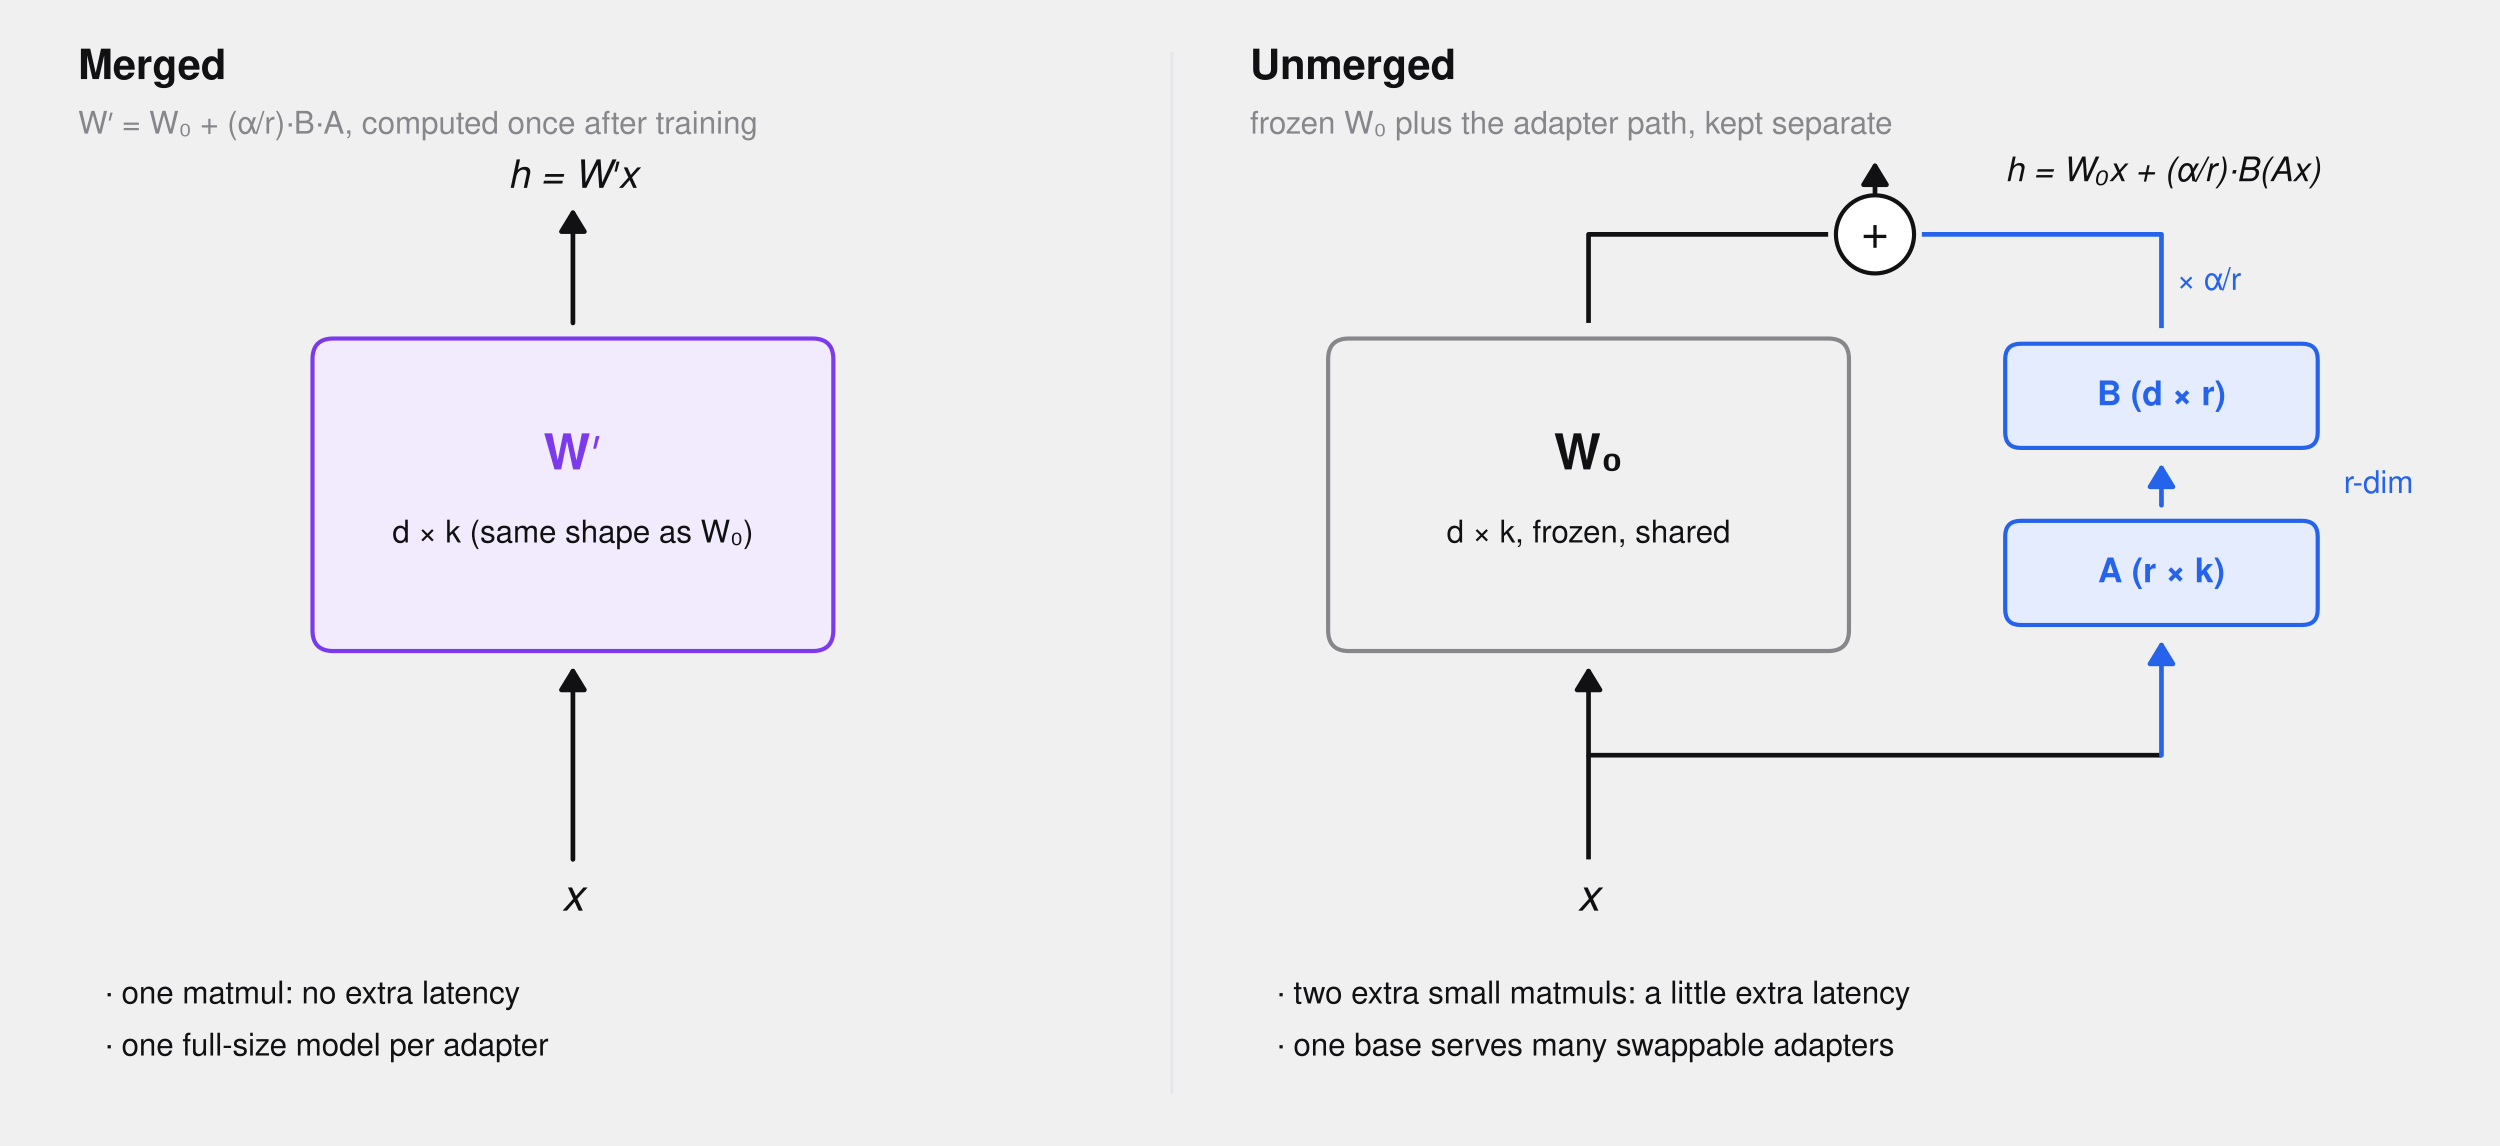
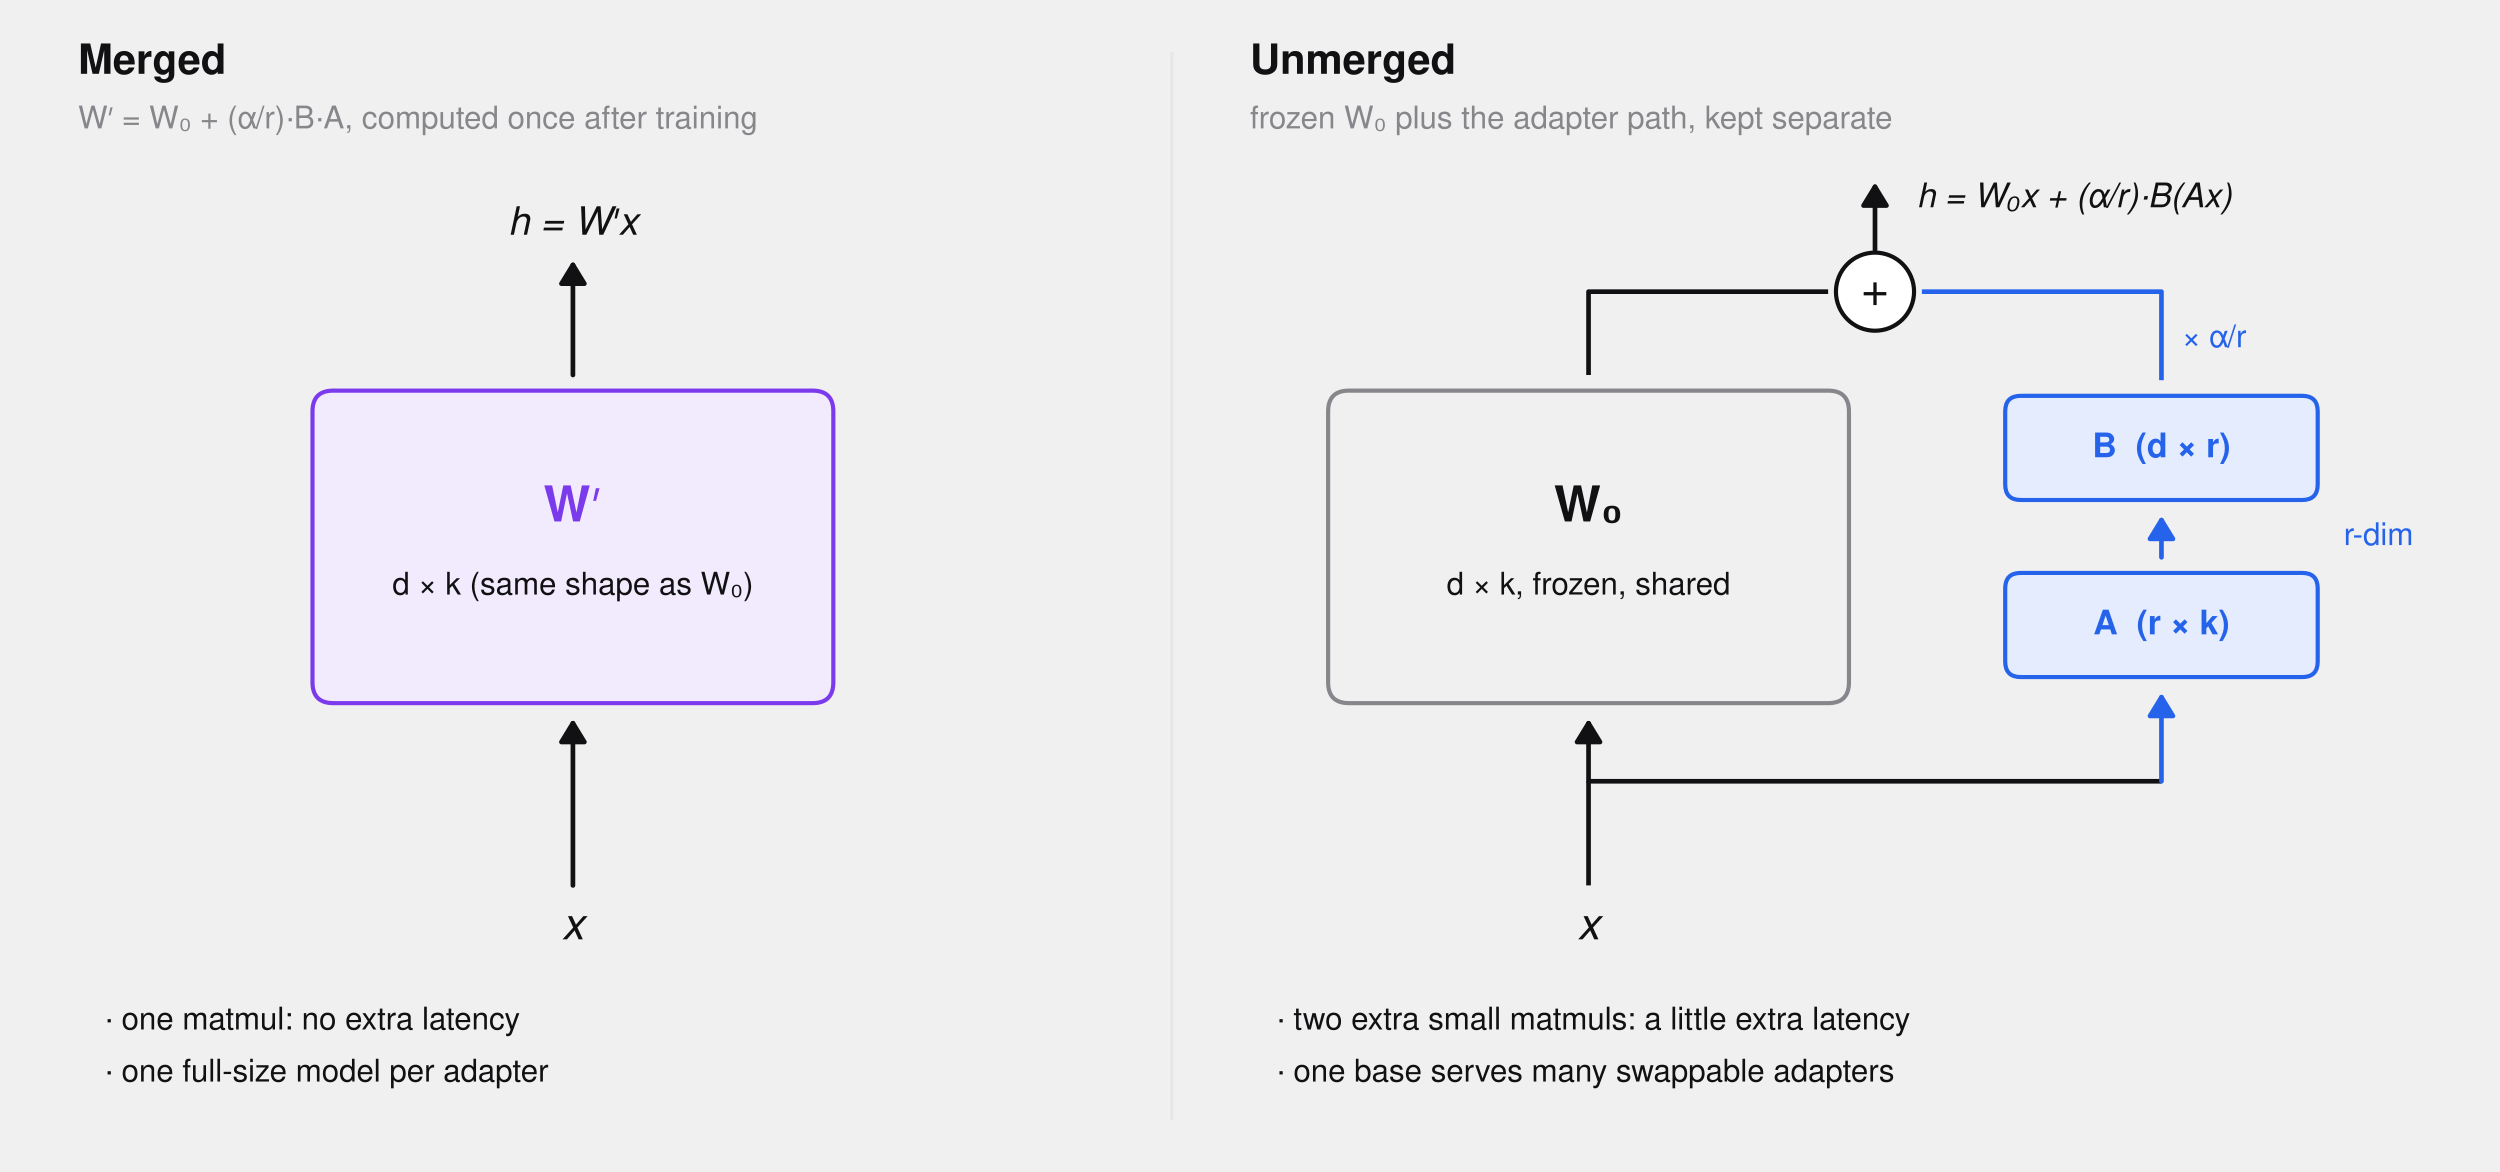
- <svg xmlns="http://www.w3.org/2000/svg" role="img" width="960" height="440" viewBox="0 0 960 440" version="1.1">
+ <svg xmlns="http://www.w3.org/2000/svg" role="img" xml:space="preserve" width="960" height="450" viewBox="0 0 960 450" version="1.1">
  <defs>
-     <style type="text/css">*{stroke-linejoin: round; stroke-linecap: butt}</style>
+     <style type="text/css">*{stroke-linejoin: round; stroke-linecap: butt} text{white-space: pre}</style>
  </defs>
  <g id="figure_1">
    <g id="patch_1">
-       <path d="M 0 440  L 960 440  L 960 0  L 0 0  L 0 440  z " style="fill: none" />
+       <path d="M 0 450  L 960 450  L 960 0  L 0 0  L 0 450  z " style="fill: none" />
    </g>
    <g id="axes_1">
      <g id="patch_2">
-         <path d="M 128 130  L 312 130  Q 320 130 320 138  L 320 242  Q 320 250 312 250  L 128 250  Q 120 250 120 242  L 120 138  Q 120 130 128 130  z " clip-path="url(#pc1030cf3d9)" style="fill: #f2ebfd; stroke: #7c3aed; stroke-width: 1.6; stroke-linejoin: miter" />
+         <path d="M 128 150  L 312 150  Q 320 150 320 158  L 320 262  Q 320 270 312 270  L 128 270  Q 120 270 120 262  L 120 158  Q 120 150 128 150  z " clip-path="url(#p99c3b1220b)" style="fill: #f2ebfd; stroke: #7c3aed; stroke-width: 1.6; stroke-linejoin: miter" />
      </g>
      <g id="patch_3">
-         <path d="M 518 130  L 702 130  Q 710 130 710 138  L 710 242  Q 710 250 702 250  L 518 250  Q 510 250 510 242  L 510 138  Q 510 130 518 130  z " clip-path="url(#pc1030cf3d9)" style="fill: #f0f0f1; stroke: #86868b; stroke-width: 1.6; stroke-linejoin: miter" />
+         <path d="M 518 150  L 702 150  Q 710 150 710 158  L 710 262  Q 710 270 702 270  L 518 270  Q 510 270 510 262  L 510 158  Q 510 150 518 150  z " clip-path="url(#p99c3b1220b)" style="fill: #f0f0f1; stroke: #86868b; stroke-width: 1.6; stroke-linejoin: miter" />
      </g>
      <g id="patch_4">
-         <path d="M 776 200  L 884 200  Q 890 200 890 206  L 890 234  Q 890 240 884 240  L 776 240  Q 770 240 770 234  L 770 206  Q 770 200 776 200  z " clip-path="url(#pc1030cf3d9)" style="fill: #e5ecfd; stroke: #2563eb; stroke-width: 1.6; stroke-linejoin: miter" />
+         <path d="M 776 220  L 884 220  Q 890 220 890 226  L 890 254  Q 890 260 884 260  L 776 260  Q 770 260 770 254  L 770 226  Q 770 220 776 220  z " clip-path="url(#p99c3b1220b)" style="fill: #e5ecfd; stroke: #2563eb; stroke-width: 1.6; stroke-linejoin: miter" />
      </g>
      <g id="patch_5">
-         <path d="M 776 132  L 884 132  Q 890 132 890 138  L 890 166  Q 890 172 884 172  L 776 172  Q 770 172 770 166  L 770 138  Q 770 132 776 132  z " clip-path="url(#pc1030cf3d9)" style="fill: #e5ecfd; stroke: #2563eb; stroke-width: 1.6; stroke-linejoin: miter" />
+         <path d="M 776 152  L 884 152  Q 890 152 890 158  L 890 186  Q 890 192 884 192  L 776 192  Q 770 192 770 186  L 770 158  Q 770 152 776 152  z " clip-path="url(#p99c3b1220b)" style="fill: #e5ecfd; stroke: #2563eb; stroke-width: 1.6; stroke-linejoin: miter" />
      </g>
      <g id="line2d_1">
-         <path d="M 450 20  L 450 420  " clip-path="url(#pc1030cf3d9)" style="fill: none; stroke: #e6e6ea; stroke-width: 1.2" />
+         <path d="M 450 20  L 450 430  " clip-path="url(#p99c3b1220b)" style="fill: none; stroke: #e6e6ea; stroke-width: 1.2" />
      </g>
      <g id="line2d_2">
-         <path d="M 610 330  L 610 290  " clip-path="url(#pc1030cf3d9)" style="fill: none; stroke: #111113; stroke-width: 1.8" />
+         <path d="M 610 340  L 610 300  " clip-path="url(#p99c3b1220b)" style="fill: none; stroke: #111113; stroke-width: 1.8" />
      </g>
      <g id="line2d_3">
-         <path d="M 610 290  L 830 290  " clip-path="url(#pc1030cf3d9)" style="fill: none; stroke: #111113; stroke-width: 1.8" />
+         <path d="M 610 300  L 830 300  " clip-path="url(#p99c3b1220b)" style="fill: none; stroke: #111113; stroke-width: 1.8" />
      </g>
      <g id="line2d_4">
-         <path d="M 610 124  L 610 90  L 702 90  " clip-path="url(#pc1030cf3d9)" style="fill: none; stroke: #111113; stroke-width: 1.8" />
+         <path d="M 610 144  L 610 112  L 702 112  " clip-path="url(#p99c3b1220b)" style="fill: none; stroke: #111113; stroke-width: 1.8" />
      </g>
      <g id="line2d_5">
-         <path d="M 830 126  L 830 90  L 738 90  " clip-path="url(#pc1030cf3d9)" style="fill: none; stroke: #2563eb; stroke-width: 1.8" />
+         <path d="M 830 146  L 830 112  L 738 112  " clip-path="url(#p99c3b1220b)" style="fill: none; stroke: #2563eb; stroke-width: 1.8" />
      </g>
      <g id="patch_6">
-         <path d="M 220 330  Q 220 293 220 257.726  " clip-path="url(#pc1030cf3d9)" style="fill: none; stroke: #111113; stroke-width: 1.8; stroke-linecap: round" />
-         <path d="M 215.6 264.926  L 220 257.726  L 224.4 264.926  z " clip-path="url(#pc1030cf3d9)" style="fill: #111113; stroke: #111113; stroke-width: 1.8; stroke-linecap: round" />
+         <path d="M 220 340  Q 220 308 220 277.726  " clip-path="url(#p99c3b1220b)" style="fill: none; stroke: #111113; stroke-width: 1.8; stroke-linecap: round" />
+         <path d="M 215.6 284.926  L 220 277.726  L 224.4 284.926  z " clip-path="url(#p99c3b1220b)" style="fill: #111113; stroke: #111113; stroke-width: 1.8; stroke-linecap: round" />
      </g>
      <g id="patch_7">
-         <path d="M 220 124  Q 220 102 220 81.726  " clip-path="url(#pc1030cf3d9)" style="fill: none; stroke: #111113; stroke-width: 1.8; stroke-linecap: round" />
-         <path d="M 215.6 88.926  L 220 81.726  L 224.4 88.926  z " clip-path="url(#pc1030cf3d9)" style="fill: #111113; stroke: #111113; stroke-width: 1.8; stroke-linecap: round" />
+         <path d="M 220 144  Q 220 122 220 101.726  " clip-path="url(#p99c3b1220b)" style="fill: none; stroke: #111113; stroke-width: 1.8; stroke-linecap: round" />
+         <path d="M 215.6 108.926  L 220 101.726  L 224.4 108.926  z " clip-path="url(#p99c3b1220b)" style="fill: #111113; stroke: #111113; stroke-width: 1.8; stroke-linecap: round" />
      </g>
      <g id="patch_8">
-         <path d="M 610 290  Q 610 273 610 257.726  " clip-path="url(#pc1030cf3d9)" style="fill: none; stroke: #111113; stroke-width: 1.8; stroke-linecap: round" />
-         <path d="M 605.6 264.926  L 610 257.726  L 614.4 264.926  z " clip-path="url(#pc1030cf3d9)" style="fill: #111113; stroke: #111113; stroke-width: 1.8; stroke-linecap: round" />
+         <path d="M 610 300  Q 610 288 610 277.726  " clip-path="url(#p99c3b1220b)" style="fill: none; stroke: #111113; stroke-width: 1.8; stroke-linecap: round" />
+         <path d="M 605.6 284.926  L 610 277.726  L 614.4 284.926  z " clip-path="url(#p99c3b1220b)" style="fill: #111113; stroke: #111113; stroke-width: 1.8; stroke-linecap: round" />
      </g>
      <g id="patch_9">
-         <path d="M 830 290  Q 830 268 830 247.726  " clip-path="url(#pc1030cf3d9)" style="fill: none; stroke: #2563eb; stroke-width: 1.8; stroke-linecap: round" />
-         <path d="M 825.6 254.926  L 830 247.726  L 834.4 254.926  z " clip-path="url(#pc1030cf3d9)" style="fill: #2563eb; stroke: #2563eb; stroke-width: 1.8; stroke-linecap: round" />
+         <path d="M 830 300  Q 830 283 830 267.726  " clip-path="url(#p99c3b1220b)" style="fill: none; stroke: #2563eb; stroke-width: 1.8; stroke-linecap: round" />
+         <path d="M 825.6 274.926  L 830 267.726  L 834.4 274.926  z " clip-path="url(#p99c3b1220b)" style="fill: #2563eb; stroke: #2563eb; stroke-width: 1.8; stroke-linecap: round" />
      </g>
      <g id="patch_10">
-         <path d="M 830 194  Q 830 186 830 179.726  " clip-path="url(#pc1030cf3d9)" style="fill: none; stroke: #2563eb; stroke-width: 1.8; stroke-linecap: round" />
-         <path d="M 825.6 186.926  L 830 179.726  L 834.4 186.926  z " clip-path="url(#pc1030cf3d9)" style="fill: #2563eb; stroke: #2563eb; stroke-width: 1.8; stroke-linecap: round" />
+         <path d="M 830 214  Q 830 206 830 199.726  " clip-path="url(#p99c3b1220b)" style="fill: none; stroke: #2563eb; stroke-width: 1.8; stroke-linecap: round" />
+         <path d="M 825.6 206.926  L 830 199.726  L 834.4 206.926  z " clip-path="url(#p99c3b1220b)" style="fill: #2563eb; stroke: #2563eb; stroke-width: 1.8; stroke-linecap: round" />
      </g>
      <g id="patch_11">
-         <path d="M 720 75  C 723.978 75 727.794 76.58 730.607 79.393  C 733.42 82.206 735 86.022 735 90  C 735 93.978 733.42 97.794 730.607 100.607  C 727.794 103.42 723.978 105 720 105  C 716.022 105 712.206 103.42 709.393 100.607  C 706.58 97.794 705 93.978 705 90  C 705 86.022 706.58 82.206 709.393 79.393  C 712.206 76.58 716.022 75 720 75  z " clip-path="url(#pc1030cf3d9)" style="fill: #ffffff; stroke: #111113; stroke-width: 1.6; stroke-linejoin: miter" />
+         <path d="M 720 97  C 723.978 97 727.794 98.58 730.607 101.393  C 733.42 104.206 735 108.022 735 112  C 735 115.978 733.42 119.794 730.607 122.607  C 727.794 125.42 723.978 127 720 127  C 716.022 127 712.206 125.42 709.393 122.607  C 706.58 119.794 705 115.978 705 112  C 705 108.022 706.58 104.206 709.393 101.393  C 712.206 98.58 716.022 97 720 97  z " clip-path="url(#p99c3b1220b)" style="fill: #ffffff; stroke: #111113; stroke-width: 1.6; stroke-linejoin: miter" />
      </g>
      <g id="patch_12">
-         <path d="M 720 74  Q 720 68 720 63.726  " clip-path="url(#pc1030cf3d9)" style="fill: none; stroke: #111113; stroke-width: 1.8; stroke-linecap: round" />
-         <path d="M 715.6 70.926  L 720 63.726  L 724.4 70.926  z " clip-path="url(#pc1030cf3d9)" style="fill: #111113; stroke: #111113; stroke-width: 1.8; stroke-linecap: round" />
+         <path d="M 720 96  Q 720 83 720 71.726  " clip-path="url(#p99c3b1220b)" style="fill: none; stroke: #111113; stroke-width: 1.8; stroke-linecap: round" />
+         <path d="M 715.6 78.926  L 720 71.726  L 724.4 78.926  z " clip-path="url(#p99c3b1220b)" style="fill: #111113; stroke: #111113; stroke-width: 1.8; stroke-linecap: round" />
      </g>
      <g id="text_1">
-         <text style="font-size: 18px; font-family: 'Helvetica Neue', Helvetica, Arial, sans-serif, sans-serif; text-anchor: middle; fill: #111113" x="720" y="94.967" transform="rotate(-0 720 94.96688)">+</text>
+         <text style="font-size: 18px; font-family: 'Helvetica Neue', Helvetica, Arial, sans-serif; text-anchor: middle; fill: #111113" x="720" y="116.967" transform="rotate(-0 720 116.9669)">+</text>
      </g>
      <g id="text_2">
-         <text style="font-weight: 700; font-size: 16px; font-family: 'Helvetica Neue', Helvetica, Arial, sans-serif, sans-serif; text-anchor: start; fill: #111113" x="30" y="30.352" transform="rotate(-0 30 30.3525)">Merged</text>
+         <text style="font-weight: 700; font-size: 16px; font-family: 'Helvetica Neue', Helvetica, Arial, sans-serif; text-anchor: start; fill: #111113" x="30" y="28.352" transform="rotate(-0 30 28.3525)">Merged</text>
      </g>
      <g id="text_3">
-         <text style="font-size: 12px; font-family: 'Helvetica Neue', Helvetica, Arial, sans-serif, sans-serif; text-anchor: start; fill: #86868b" x="30" y="51.311" transform="rotate(-0 30 51.31125)">W′ = W₀ + (α/r)·B·A, computed once after training</text>
+         <text style="font-size: 12px; font-family: 'Helvetica Neue', Helvetica, Arial, sans-serif; text-anchor: start; fill: #86868b" x="30" y="49.311" transform="rotate(-0 30 49.31125)">W′ = W₀ + (α/r)·B·A, computed once after training</text>
      </g>
      <g id="text_4">
-         <text style="font-weight: 700; font-size: 19px; font-family: 'Helvetica Neue', Helvetica, Arial, sans-serif, sans-serif; text-anchor: middle; fill: #7c3aed" x="220" y="180.243" transform="rotate(-0 220 180.2428)">W′</text>
+         <text style="font-weight: 700; font-size: 19px; font-family: 'Helvetica Neue', Helvetica, Arial, sans-serif; text-anchor: middle; fill: #7c3aed" x="220" y="200.243" transform="rotate(-0 220 200.2428)">W′</text>
      </g>
      <g id="text_5">
-         <text style="font-size: 12px; font-family: 'Helvetica Neue', Helvetica, Arial, sans-serif, sans-serif; text-anchor: middle; fill: #111113" x="220" y="208.311" transform="rotate(-0 220 208.3113)">d × k (same shape as W₀)</text>
+         <text style="font-size: 12px; font-family: 'Helvetica Neue', Helvetica, Arial, sans-serif; text-anchor: middle; fill: #111113" x="220" y="228.311" transform="rotate(-0 220 228.3113)">d × k (same shape as W₀)</text>
      </g>
      <g id="text_6">
-         <text style="font-style: italic; font-size: 17px; font-family: 'Helvetica Neue', Helvetica, Arial, sans-serif, sans-serif; text-anchor: middle; fill: #111113" x="220" y="349.691" transform="rotate(-0 220 349.6909)">x</text>
+         <text style="font-style: italic; font-size: 17px; font-family: 'Helvetica Neue', Helvetica, Arial, sans-serif; text-anchor: middle; fill: #111113" x="220" y="360.691" transform="rotate(-0 220 360.6909)">x</text>
      </g>
      <g id="text_7">
-         <text style="font-style: italic; font-size: 15px; font-family: 'Helvetica Neue', Helvetica, Arial, sans-serif, sans-serif; text-anchor: middle; fill: #111113" x="220" y="72.139" transform="rotate(-0 220 72.13906)">h = W′x</text>
+         <text style="font-style: italic; font-size: 15px; font-family: 'Helvetica Neue', Helvetica, Arial, sans-serif; text-anchor: middle; fill: #111113" x="220" y="90.139" transform="rotate(-0 220 90.13906)">h = W′x</text>
      </g>
      <g id="text_8">
-         <text style="font-size: 12px; font-family: 'Helvetica Neue', Helvetica, Arial, sans-serif, sans-serif; text-anchor: start; fill: #111113" x="40" y="385.311" transform="rotate(-0 40 385.3112)">· one matmul: no extra latency</text>
+         <text style="font-size: 12px; font-family: 'Helvetica Neue', Helvetica, Arial, sans-serif; text-anchor: start; fill: #111113" x="40" y="395.311" transform="rotate(-0 40 395.3112)">· one matmul: no extra latency</text>
      </g>
      <g id="text_9">
-         <text style="font-size: 12px; font-family: 'Helvetica Neue', Helvetica, Arial, sans-serif, sans-serif; text-anchor: start; fill: #111113" x="40" y="405.311" transform="rotate(-0 40 405.3112)">· one full-size model per adapter</text>
+         <text style="font-size: 12px; font-family: 'Helvetica Neue', Helvetica, Arial, sans-serif; text-anchor: start; fill: #111113" x="40" y="415.311" transform="rotate(-0 40 415.3112)">· one full-size model per adapter</text>
      </g>
      <g id="text_10">
-         <text style="font-weight: 700; font-size: 16px; font-family: 'Helvetica Neue', Helvetica, Arial, sans-serif, sans-serif; text-anchor: start; fill: #111113" x="480" y="30.352" transform="rotate(-0 480 30.3525)">Unmerged</text>
+         <text style="font-weight: 700; font-size: 16px; font-family: 'Helvetica Neue', Helvetica, Arial, sans-serif; text-anchor: start; fill: #111113" x="480" y="28.352" transform="rotate(-0 480 28.3525)">Unmerged</text>
      </g>
      <g id="text_11">
-         <text style="font-size: 12px; font-family: 'Helvetica Neue', Helvetica, Arial, sans-serif, sans-serif; text-anchor: start; fill: #86868b" x="480" y="51.311" transform="rotate(-0 480 51.31125)">frozen W₀ plus the adapter path, kept separate</text>
+         <text style="font-size: 12px; font-family: 'Helvetica Neue', Helvetica, Arial, sans-serif; text-anchor: start; fill: #86868b" x="480" y="49.311" transform="rotate(-0 480 49.31125)">frozen W₀ plus the adapter path, kept separate</text>
      </g>
      <g id="text_12">
-         <text style="font-weight: 700; font-size: 19px; font-family: 'Helvetica Neue', Helvetica, Arial, sans-serif, sans-serif; text-anchor: middle; fill: #111113" x="610" y="180.243" transform="rotate(-0 610 180.2428)">W₀</text>
+         <text style="font-weight: 700; font-size: 19px; font-family: 'Helvetica Neue', Helvetica, Arial, sans-serif; text-anchor: middle; fill: #111113" x="610" y="200.243" transform="rotate(-0 610 200.2428)">W₀</text>
      </g>
      <g id="text_13">
-         <text style="font-size: 12px; font-family: 'Helvetica Neue', Helvetica, Arial, sans-serif, sans-serif; text-anchor: middle; fill: #111113" x="610" y="208.311" transform="rotate(-0 610 208.3113)">d × k, frozen, shared</text>
+         <text style="font-size: 12px; font-family: 'Helvetica Neue', Helvetica, Arial, sans-serif; text-anchor: middle; fill: #111113" x="610" y="228.311" transform="rotate(-0 610 228.3113)">d × k, frozen, shared</text>
      </g>
      <g id="text_14">
-         <text style="font-weight: 700; font-size: 13px; font-family: 'Helvetica Neue', Helvetica, Arial, sans-serif, sans-serif; text-anchor: middle; fill: #2563eb" x="830" y="223.587" transform="rotate(-0 830 223.5872)">A  (r × k)</text>
+         <text style="font-weight: 700; font-size: 13px; font-family: 'Helvetica Neue', Helvetica, Arial, sans-serif; text-anchor: middle; fill: #2563eb" x="830" y="243.587" transform="rotate(-0 830 243.5872)">A  (r × k)</text>
      </g>
      <g id="text_15">
-         <text style="font-weight: 700; font-size: 13px; font-family: 'Helvetica Neue', Helvetica, Arial, sans-serif, sans-serif; text-anchor: middle; fill: #2563eb" x="830" y="155.587" transform="rotate(-0 830 155.5872)">B  (d × r)</text>
+         <text style="font-weight: 700; font-size: 13px; font-family: 'Helvetica Neue', Helvetica, Arial, sans-serif; text-anchor: middle; fill: #2563eb" x="830" y="175.587" transform="rotate(-0 830 175.5872)">B  (d × r)</text>
      </g>
      <g id="text_16">
-         <text style="font-style: italic; font-size: 17px; font-family: 'Helvetica Neue', Helvetica, Arial, sans-serif, sans-serif; text-anchor: middle; fill: #111113" x="610" y="349.691" transform="rotate(-0 610 349.6909)">x</text>
+         <text style="font-style: italic; font-size: 17px; font-family: 'Helvetica Neue', Helvetica, Arial, sans-serif; text-anchor: middle; fill: #111113" x="610" y="360.691" transform="rotate(-0 610 360.6909)">x</text>
      </g>
      <g id="text_17">
-         <text style="font-size: 12px; font-family: 'Helvetica Neue', Helvetica, Arial, sans-serif, sans-serif; text-anchor: start; fill: #2563eb" x="900" y="189.311" transform="rotate(-0 900 189.3113)">r-dim</text>
+         <text style="font-size: 12px; font-family: 'Helvetica Neue', Helvetica, Arial, sans-serif; text-anchor: start; fill: #2563eb" x="900" y="209.311" transform="rotate(-0 900 209.3113)">r-dim</text>
      </g>
      <g id="text_18">
-         <text style="font-size: 12px; font-family: 'Helvetica Neue', Helvetica, Arial, sans-serif, sans-serif; text-anchor: start; fill: #2563eb" x="836" y="111.311" transform="rotate(-0 836 111.3113)">× α/r</text>
+         <text style="font-size: 12px; font-family: 'Helvetica Neue', Helvetica, Arial, sans-serif; text-anchor: start; fill: #2563eb" x="838" y="133.311" transform="rotate(-0 838 133.3113)">× α/r</text>
      </g>
      <g id="text_19">
-         <text style="font-style: italic; font-size: 13px; font-family: 'Helvetica Neue', Helvetica, Arial, sans-serif, sans-serif; text-anchor: start; fill: #111113" x="770" y="69.587" transform="rotate(-0 770 69.58719)">h = W₀x + (α/r)·B(Ax)</text>
+         <text style="font-style: italic; font-size: 13px; font-family: 'Helvetica Neue', Helvetica, Arial, sans-serif; text-anchor: start; fill: #111113" x="736" y="79.587" transform="rotate(-0 736 79.58719)">h = W₀x + (α/r)·B(Ax)</text>
      </g>
      <g id="text_20">
-         <text style="font-size: 12px; font-family: 'Helvetica Neue', Helvetica, Arial, sans-serif, sans-serif; text-anchor: start; fill: #111113" x="490" y="385.311" transform="rotate(-0 490 385.3112)">· two extra small matmuls: a little extra latency</text>
+         <text style="font-size: 12px; font-family: 'Helvetica Neue', Helvetica, Arial, sans-serif; text-anchor: start; fill: #111113" x="490" y="395.311" transform="rotate(-0 490 395.3112)">· two extra small matmuls: a little extra latency</text>
      </g>
      <g id="text_21">
-         <text style="font-size: 12px; font-family: 'Helvetica Neue', Helvetica, Arial, sans-serif, sans-serif; text-anchor: start; fill: #111113" x="490" y="405.311" transform="rotate(-0 490 405.3112)">· one base serves many swappable adapters</text>
+         <text style="font-size: 12px; font-family: 'Helvetica Neue', Helvetica, Arial, sans-serif; text-anchor: start; fill: #111113" x="490" y="415.311" transform="rotate(-0 490 415.3112)">· one base serves many swappable adapters</text>
      </g>
    </g>
  </g>
  <defs>
-     <clipPath id="pc1030cf3d9">
-       <rect x="0" y="0" width="960" height="440" />
+     <clipPath id="p99c3b1220b">
+       <rect x="0" y="0" width="960" height="450" />
    </clipPath>
  </defs>
</svg>
